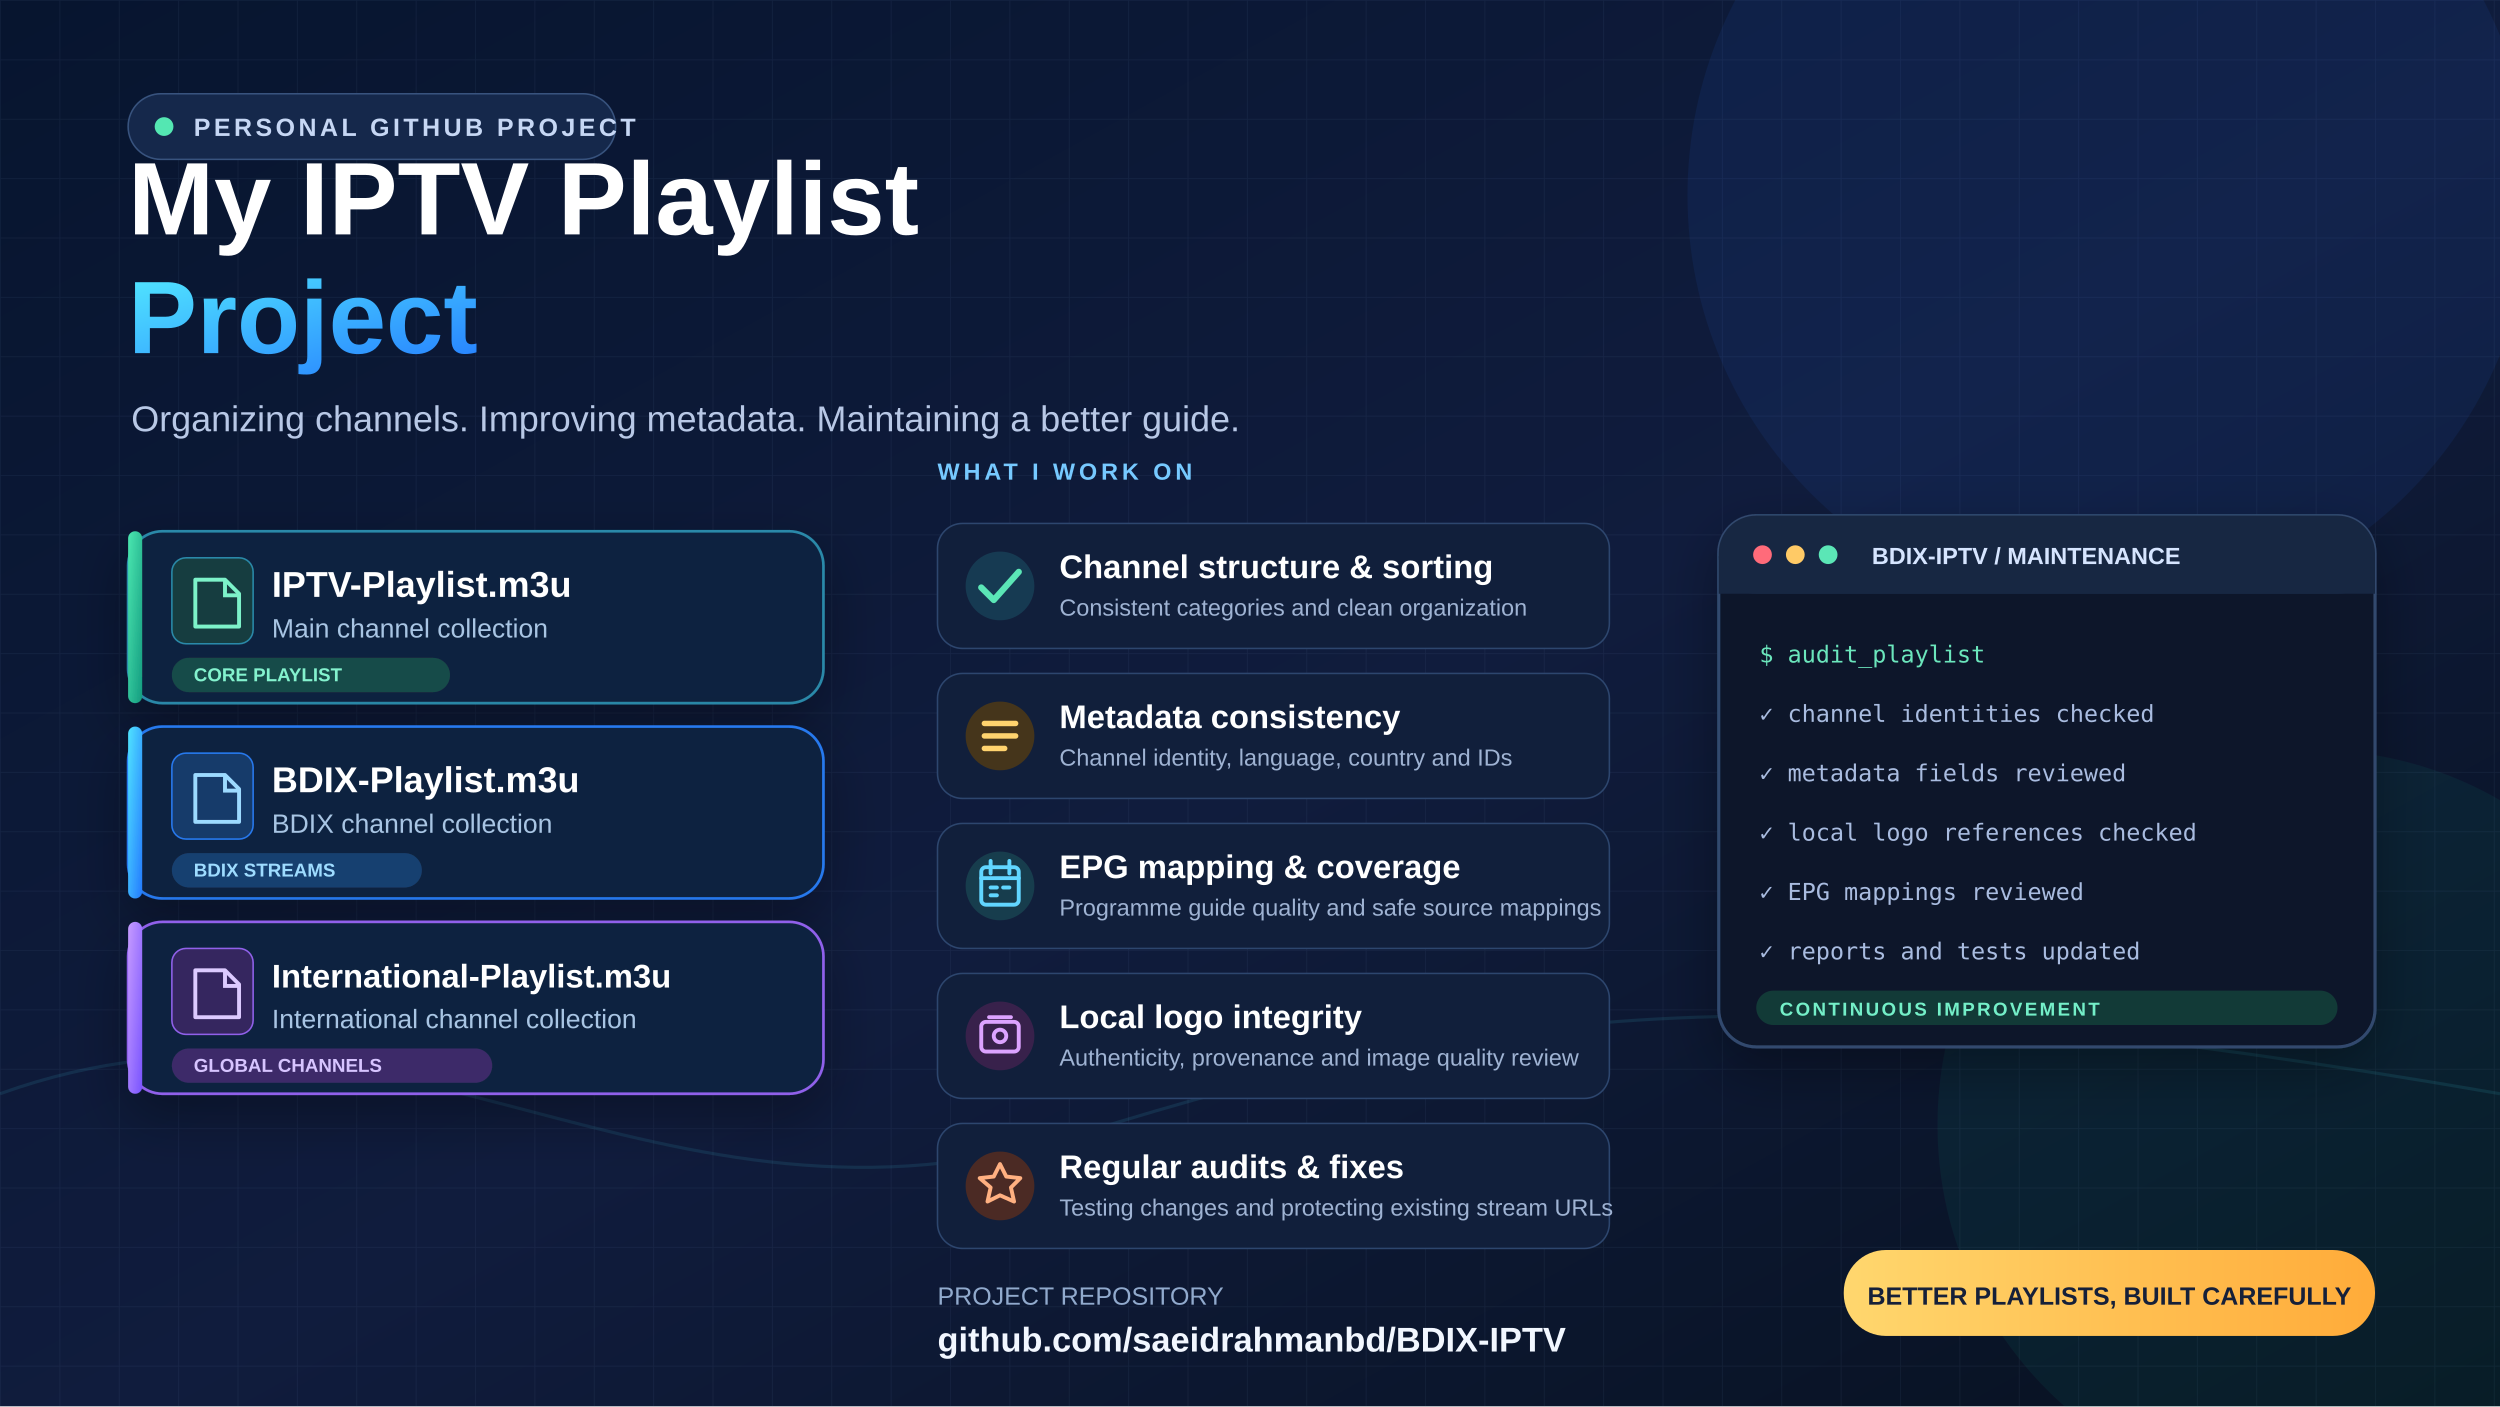
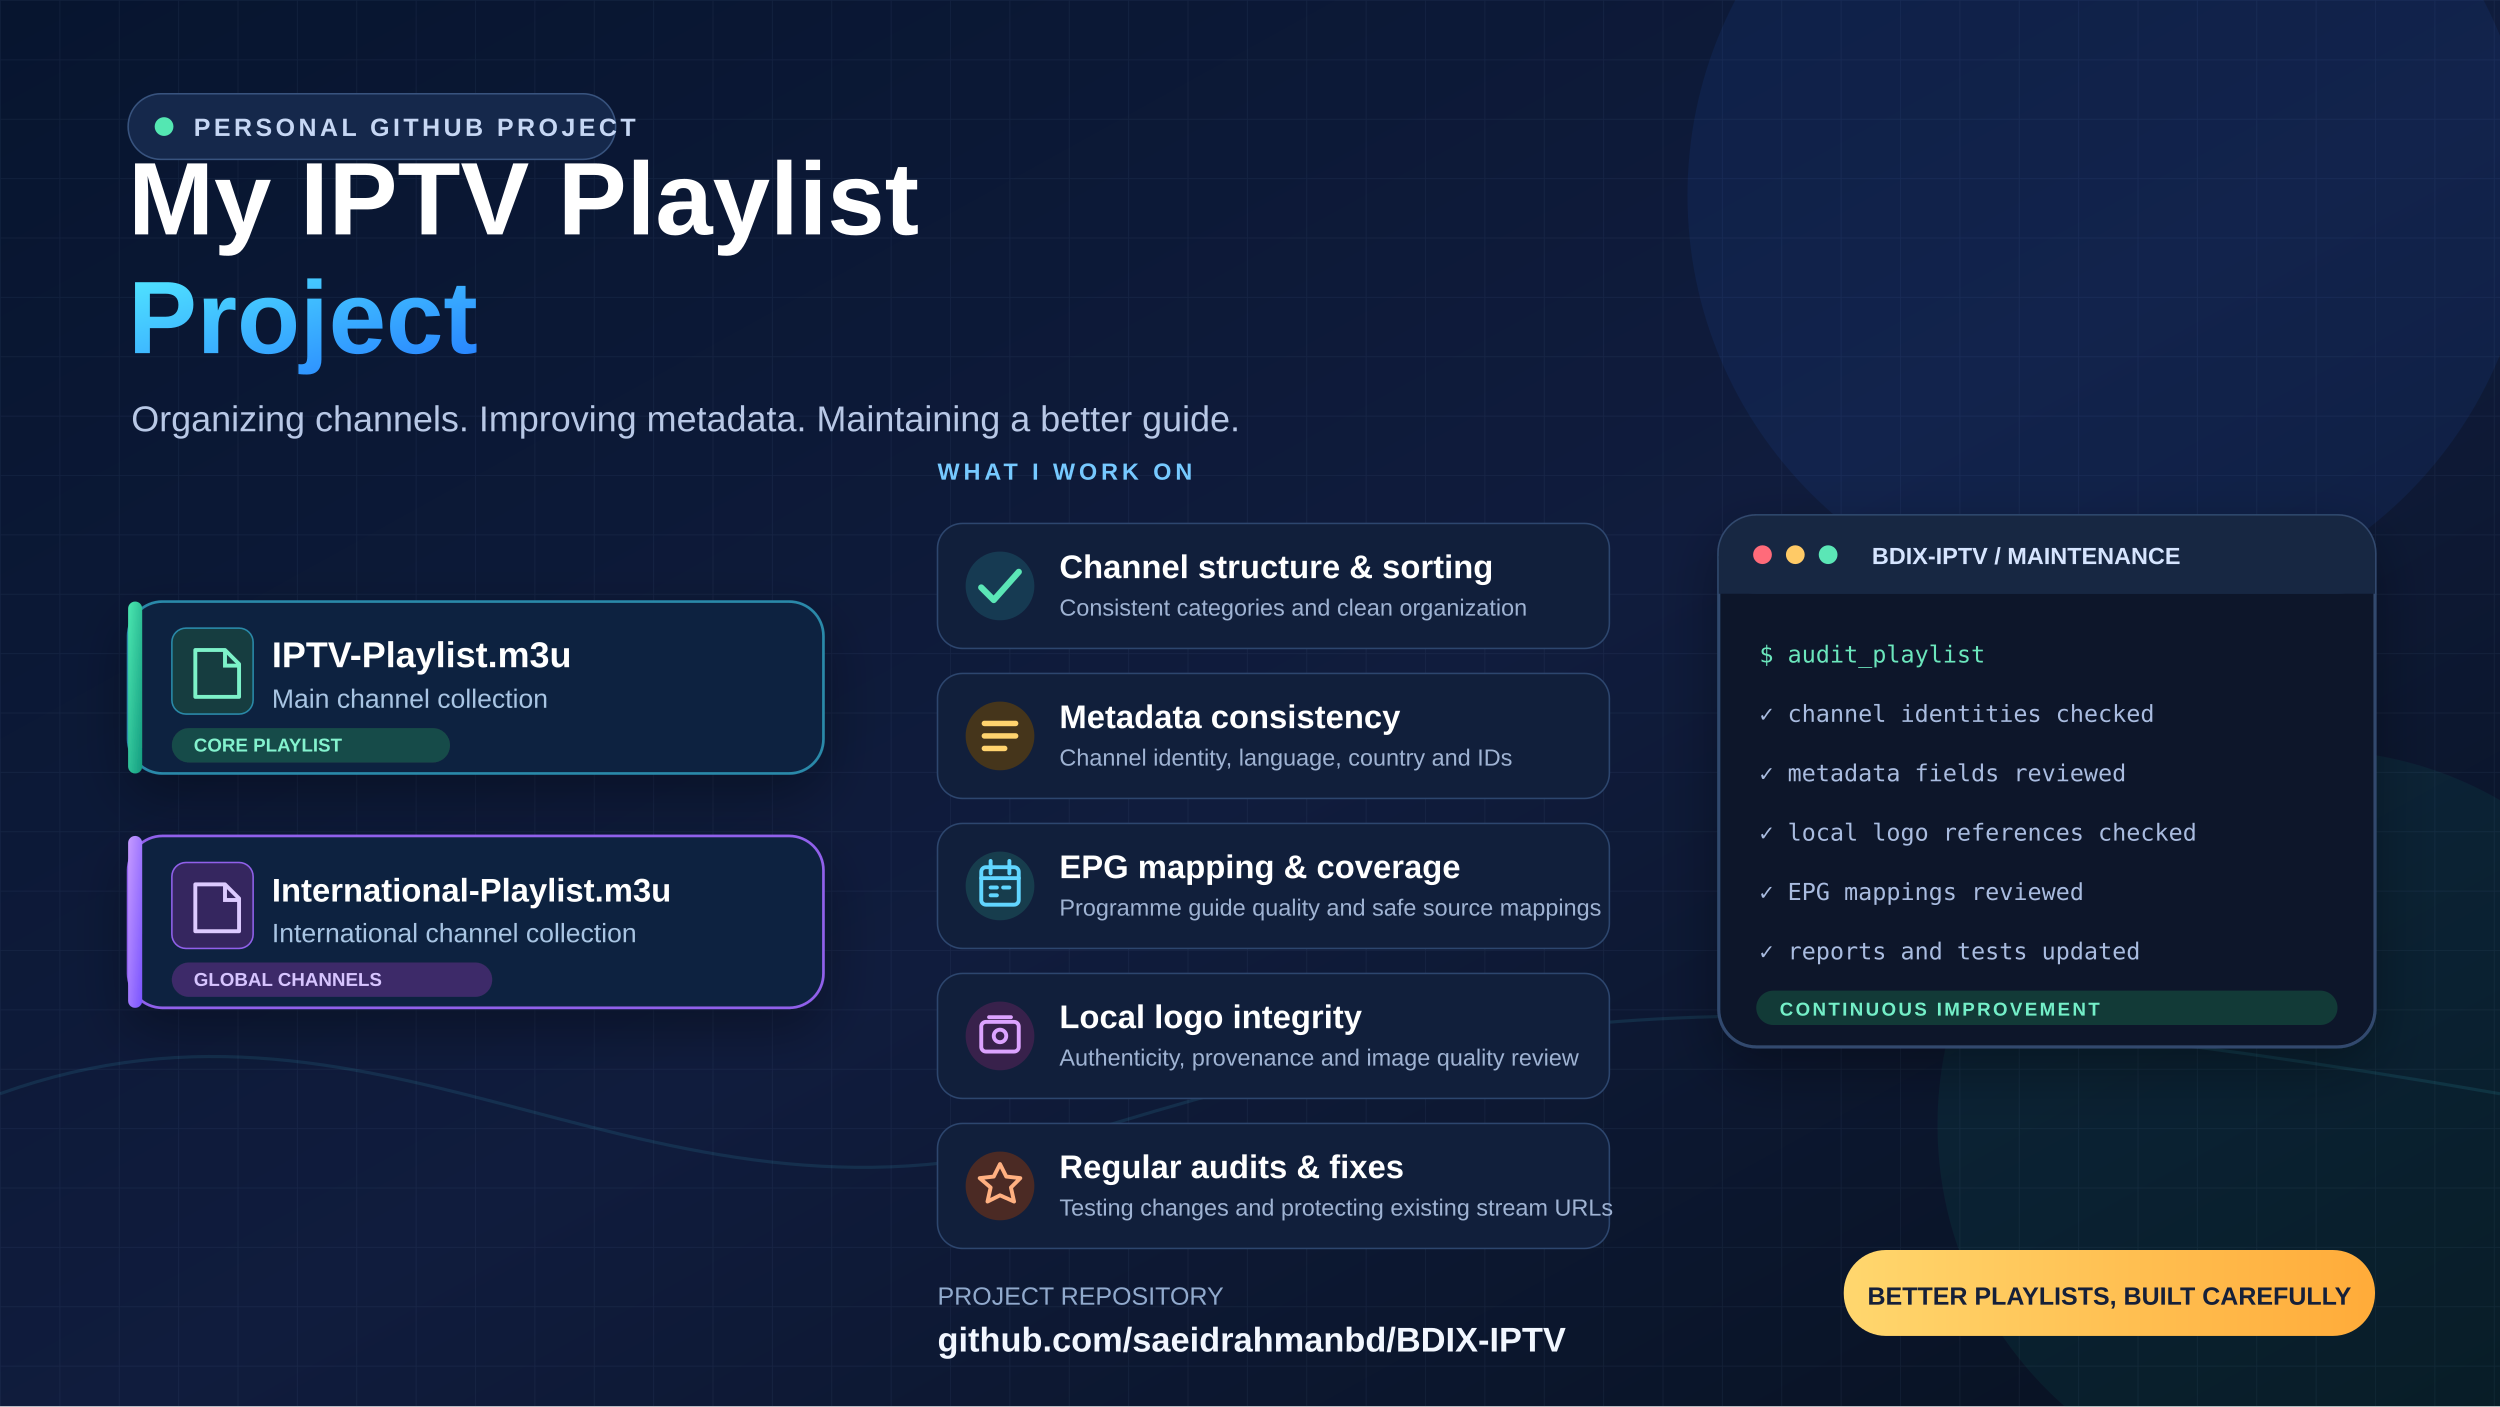
<svg xmlns="http://www.w3.org/2000/svg" width="1600" height="900" viewBox="0 0 1600 900" role="img" aria-labelledby="title desc">
  <defs>
    <linearGradient id="bg" x1="0" y1="0" x2="1" y2="1">
      <stop offset="0" stop-color="#07152f" />
      <stop offset=".53" stop-color="#101c3d" />
      <stop offset="1" stop-color="#07111f" />
    </linearGradient>
    <linearGradient id="cyan" x1="0" y1="0" x2="1" y2="1">
      <stop offset="0" stop-color="#50e3ff" />
      <stop offset="1" stop-color="#247bff" />
    </linearGradient>
    <linearGradient id="green" x1="0" y1="0" x2="1" y2="1">
      <stop offset="0" stop-color="#4be7b0" />
      <stop offset="1" stop-color="#149c80" />
    </linearGradient>
    <linearGradient id="violet" x1="0" y1="0" x2="1" y2="1">
      <stop offset="0" stop-color="#c69bff" />
      <stop offset="1" stop-color="#7954ff" />
    </linearGradient>
    <linearGradient id="amber" x1="0" y1="0" x2="1" y2="0">
      <stop offset="0" stop-color="#ffd76e" />
      <stop offset="1" stop-color="#ffab39" />
    </linearGradient>
    <pattern id="grid" width="38" height="38" patternUnits="userSpaceOnUse">
      <path d="M38 0H0V38" fill="none" stroke="#7ea8dd" stroke-opacity=".08" stroke-width="1" />
    </pattern>
    <filter id="shadow" x="-30%" y="-30%" width="160%" height="180%">
      <feDropShadow dx="0" dy="14" stdDeviation="18" flood-color="#000" flood-opacity=".32" />
    </filter>
  </defs>
  <rect width="1600" height="900" fill="url(#bg)" />
  <rect width="1600" height="900" fill="url(#grid)" />
  <circle cx="1350" cy="125" r="270" fill="#2176ff" opacity=".08" />
  <circle cx="1480" cy="720" r="240" fill="#16d6ae" opacity=".06" />
  <path d="M0 700 C250 610 420 810 690 726 S1140 620 1600 700" fill="none" stroke="#4ee7ff" stroke-opacity=".1" stroke-width="2" />
  <g transform="translate(82 60)">
    <rect width="312" height="42" rx="21" fill="#15284b" stroke="#38537e" />
    <circle cx="23" cy="21" r="6" fill="#54e7b2" />
    <text x="42" y="27" font-family="Arial,Helvetica,sans-serif" font-size="16" font-weight="700" letter-spacing="2.2" fill="#c6d7f4">PERSONAL GITHUB PROJECT</text>
  </g>
  <g transform="translate(82 150)">
    <text x="0" y="0" font-family="Arial,Helvetica,sans-serif" font-size="66" font-weight="800" fill="#ffffff">My IPTV Playlist</text>
    <text x="0" y="76" font-family="Arial,Helvetica,sans-serif" font-size="66" font-weight="800" fill="url(#cyan)">Project</text>
    <text x="2" y="126" font-family="Arial,Helvetica,sans-serif" font-size="23" fill="#b8c8e6">Organizing channels. Improving metadata. Maintaining a better guide.</text>
  </g>
-   <g transform="translate(82 340)" filter="url(#shadow)">
+   <g transform="translate(82 385)" filter="url(#shadow)">
    <rect width="445" height="110" rx="22" fill="#102440" stroke="#2a89a9" stroke-width="1.7" />
    <rect x="0" y="0" width="9" height="110" rx="4.5" fill="url(#green)" />
    <rect x="28" y="17" width="52" height="55" rx="9" fill="#153e40" stroke="#2a89a9" />
    <path d="M43 31h19l9 9v21H43z" fill="none" stroke="#7df2c9" stroke-width="2.5" stroke-linejoin="round" />
    <path d="M62 31v10h9" fill="none" stroke="#7df2c9" stroke-width="2.5" />
    <text x="92" y="42" font-family="Arial,Helvetica,sans-serif" font-size="23" font-weight="700" fill="#ffffff">IPTV-Playlist.m3u</text>
    <text x="92" y="68" font-family="Arial,Helvetica,sans-serif" font-size="17" fill="#a8c5e4">Main channel collection</text>
    <rect x="28" y="81" width="178" height="22" rx="11" fill="#174b48" />
    <text x="42" y="96" font-family="Arial,Helvetica,sans-serif" font-size="12" font-weight="700" fill="#83f2ce">CORE PLAYLIST</text>
  </g>
-   <g transform="translate(82 465)" filter="url(#shadow)">
-     <rect width="445" height="110" rx="22" fill="#102440" stroke="#2779ee" stroke-width="1.7" />
-     <rect x="0" y="0" width="9" height="110" rx="4.5" fill="url(#cyan)" />
-     <rect x="28" y="17" width="52" height="55" rx="9" fill="#183b6b" stroke="#2779ee" />
-     <path d="M43 31h19l9 9v21H43z" fill="none" stroke="#9cdaff" stroke-width="2.5" stroke-linejoin="round" />
-     <path d="M62 31v10h9" fill="none" stroke="#9cdaff" stroke-width="2.5" />
-     <text x="92" y="42" font-family="Arial,Helvetica,sans-serif" font-size="23" font-weight="700" fill="#ffffff">BDIX-Playlist.m3u</text>
-     <text x="92" y="68" font-family="Arial,Helvetica,sans-serif" font-size="17" fill="#a8c5e4">BDIX channel collection</text>
-     <rect x="28" y="81" width="160" height="22" rx="11" fill="#163f70" />
-     <text x="42" y="96" font-family="Arial,Helvetica,sans-serif" font-size="12" font-weight="700" fill="#9edcff">BDIX STREAMS</text>
-   </g>
-   <g transform="translate(82 590)" filter="url(#shadow)">
+   <g transform="translate(82 535)" filter="url(#shadow)">
    <rect width="445" height="110" rx="22" fill="#102440" stroke="#9061eb" stroke-width="1.7" />
    <rect x="0" y="0" width="9" height="110" rx="4.5" fill="url(#violet)" />
    <rect x="28" y="17" width="52" height="55" rx="9" fill="#35265e" stroke="#9061eb" />
    <path d="M43 31h19l9 9v21H43z" fill="none" stroke="#dccaff" stroke-width="2.5" stroke-linejoin="round" />
    <path d="M62 31v10h9" fill="none" stroke="#dccaff" stroke-width="2.5" />
    <text x="92" y="42" font-family="Arial,Helvetica,sans-serif" font-size="21" font-weight="700" fill="#ffffff">International-Playlist.m3u</text>
    <text x="92" y="68" font-family="Arial,Helvetica,sans-serif" font-size="17" fill="#a8c5e4">International channel collection</text>
    <rect x="28" y="81" width="205" height="22" rx="11" fill="#3c2c69" />
    <text x="42" y="96" font-family="Arial,Helvetica,sans-serif" font-size="12" font-weight="700" fill="#d7c4ff">GLOBAL CHANNELS</text>
  </g>
  <g transform="translate(600 307)">
    <text x="0" y="0" font-family="Arial,Helvetica,sans-serif" font-size="15" font-weight="700" letter-spacing="2.5" fill="#76c9ff">WHAT I WORK ON</text>
    <g transform="translate(0 28)">
      <rect width="430" height="80" rx="16" fill="#111f3b" stroke="#2d466e" />
      <circle cx="40" cy="40" r="22" fill="#163a52" />
      <path d="M28 41l8 8 16-18" fill="none" stroke="#5be6b6" stroke-width="4" stroke-linecap="round" stroke-linejoin="round" />
      <text x="78" y="35" font-family="Arial,Helvetica,sans-serif" font-size="21" font-weight="700" fill="#fff">Channel structure &amp; sorting</text>
      <text x="78" y="59" font-family="Arial,Helvetica,sans-serif" font-size="15" fill="#9fb3d3">Consistent categories and clean organization</text>
    </g>
    <g transform="translate(0 124)">
      <rect width="430" height="80" rx="16" fill="#111f3b" stroke="#2d466e" />
      <circle cx="40" cy="40" r="22" fill="#45351b" />
      <path d="M30 32h20M30 40h20M30 48h13" fill="none" stroke="#ffd36e" stroke-width="3.5" stroke-linecap="round" />
      <text x="78" y="35" font-family="Arial,Helvetica,sans-serif" font-size="21" font-weight="700" fill="#fff">Metadata consistency</text>
      <text x="78" y="59" font-family="Arial,Helvetica,sans-serif" font-size="15" fill="#9fb3d3">Channel identity, language, country and IDs</text>
    </g>
    <g transform="translate(0 220)">
      <rect width="430" height="80" rx="16" fill="#111f3b" stroke="#2d466e" />
      <circle cx="40" cy="40" r="22" fill="#173d4d" />
      <rect x="28" y="28" width="24" height="24" rx="3" fill="none" stroke="#61d6ff" stroke-width="2.5" />
      <path d="M28 35h24M34 24v8M46 24v8M34 41h4M42 41h4M34 46h4" stroke="#61d6ff" stroke-width="2.5" stroke-linecap="round" />
      <text x="78" y="35" font-family="Arial,Helvetica,sans-serif" font-size="21" font-weight="700" fill="#fff">EPG mapping &amp; coverage</text>
      <text x="78" y="59" font-family="Arial,Helvetica,sans-serif" font-size="15" fill="#9fb3d3">Programme guide quality and safe source mappings</text>
    </g>
    <g transform="translate(0 316)">
      <rect width="430" height="80" rx="16" fill="#111f3b" stroke="#2d466e" />
      <circle cx="40" cy="40" r="22" fill="#38214b" />
      <rect x="28" y="31" width="24" height="19" rx="3" fill="none" stroke="#dca3ff" stroke-width="2.5" />
      <circle cx="40" cy="40" r="4" fill="none" stroke="#dca3ff" stroke-width="2.5" />
      <path d="M33 28h14" stroke="#dca3ff" stroke-width="2.5" stroke-linecap="round" />
      <text x="78" y="35" font-family="Arial,Helvetica,sans-serif" font-size="21" font-weight="700" fill="#fff">Local logo integrity</text>
      <text x="78" y="59" font-family="Arial,Helvetica,sans-serif" font-size="15" fill="#9fb3d3">Authenticity, provenance and image quality review</text>
    </g>
    <g transform="translate(0 412)">
      <rect width="430" height="80" rx="16" fill="#111f3b" stroke="#2d466e" />
      <circle cx="40" cy="40" r="22" fill="#4b2a24" />
      <path d="M40 26l4 8 9 1-6 6 2 9-9-4-8 4 2-9-7-6 9-1z" fill="none" stroke="#ffb081" stroke-width="2.5" stroke-linejoin="round" />
      <text x="78" y="35" font-family="Arial,Helvetica,sans-serif" font-size="21" font-weight="700" fill="#fff">Regular audits &amp; fixes</text>
      <text x="78" y="59" font-family="Arial,Helvetica,sans-serif" font-size="15" fill="#9fb3d3">Testing changes and protecting existing stream URLs</text>
    </g>
  </g>
  <g transform="translate(1100 330)">
    <rect width="420" height="340" rx="24" fill="#0b1629" stroke="#334a6e" stroke-width="2" filter="url(#shadow)" />
    <rect x="0" y="0" width="420" height="50" rx="24" fill="#172742" />
    <rect x="0" y="26" width="420" height="24" fill="#172742" />
    <circle cx="28" cy="25" r="6" fill="#ff6b7a" />
    <circle cx="49" cy="25" r="6" fill="#ffca66" />
    <circle cx="70" cy="25" r="6" fill="#5be6b6" />
    <text x="98" y="31" font-family="Arial,Helvetica,sans-serif" font-size="15" font-weight="700" fill="#d6e5ff">BDIX-IPTV / MAINTENANCE</text>
    <g font-family="Consolas,Menlo,monospace" font-size="15">
      <text x="26" y="94" fill="#6be6bc">$ audit_playlist</text>
      <text x="26" y="132" fill="#a9bce0">✓ channel identities checked</text>
      <text x="26" y="170" fill="#a9bce0">✓ metadata fields reviewed</text>
      <text x="26" y="208" fill="#a9bce0">✓ local logo references checked</text>
      <text x="26" y="246" fill="#a9bce0">✓ EPG mappings reviewed</text>
      <text x="26" y="284" fill="#a9bce0">✓ reports and tests updated</text>
    </g>
    <rect x="24" y="304" width="372" height="22" rx="11" fill="#123a37" />
    <text x="39" y="320" font-family="Arial,Helvetica,sans-serif" font-size="12" font-weight="700" letter-spacing="1.5" fill="#74efc8">CONTINUOUS IMPROVEMENT</text>
  </g>
  <g transform="translate(600 835)">
    <text x="0" y="0" font-family="Arial,Helvetica,sans-serif" font-size="16" fill="#91aacd">PROJECT REPOSITORY</text>
    <text x="0" y="30" font-family="Arial,Helvetica,sans-serif" font-size="22" font-weight="700" fill="#f2f7ff">github.com/saeidrahmanbd/BDIX-IPTV</text>
    <rect x="580" y="-35" width="340" height="55" rx="27" fill="url(#amber)" />
    <text x="750" y="0" text-anchor="middle" font-family="Arial,Helvetica,sans-serif" font-size="16" font-weight="800" fill="#162039">BETTER PLAYLISTS, BUILT CAREFULLY</text>
  </g>
</svg>
